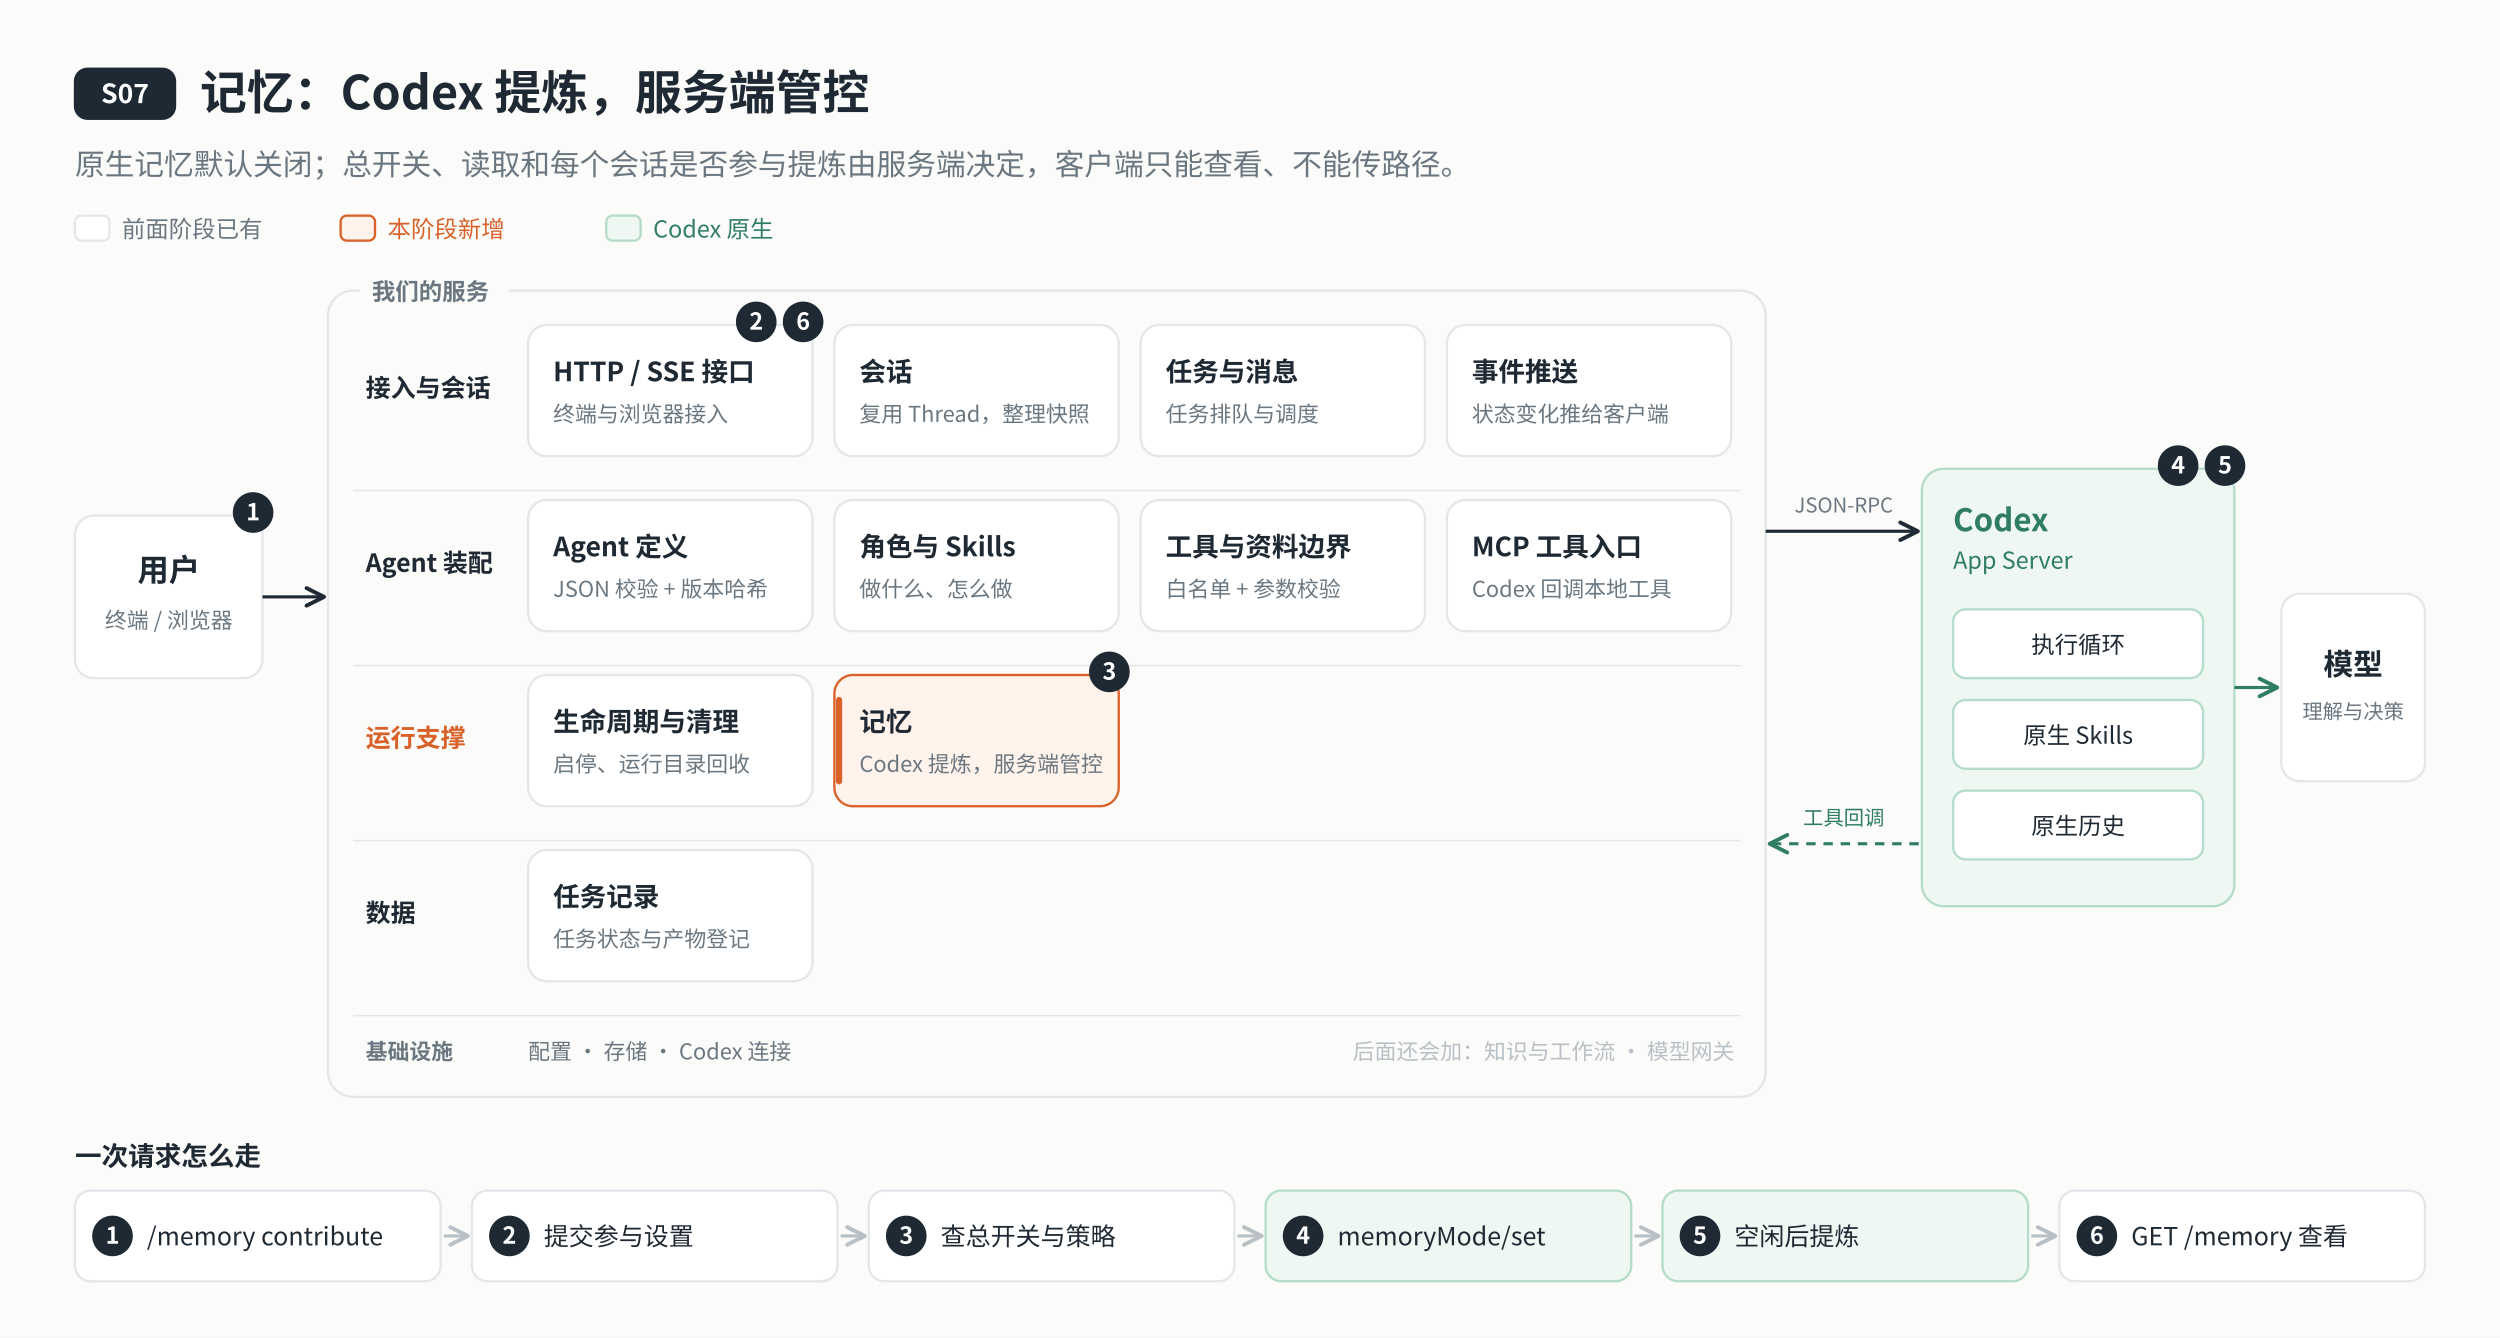
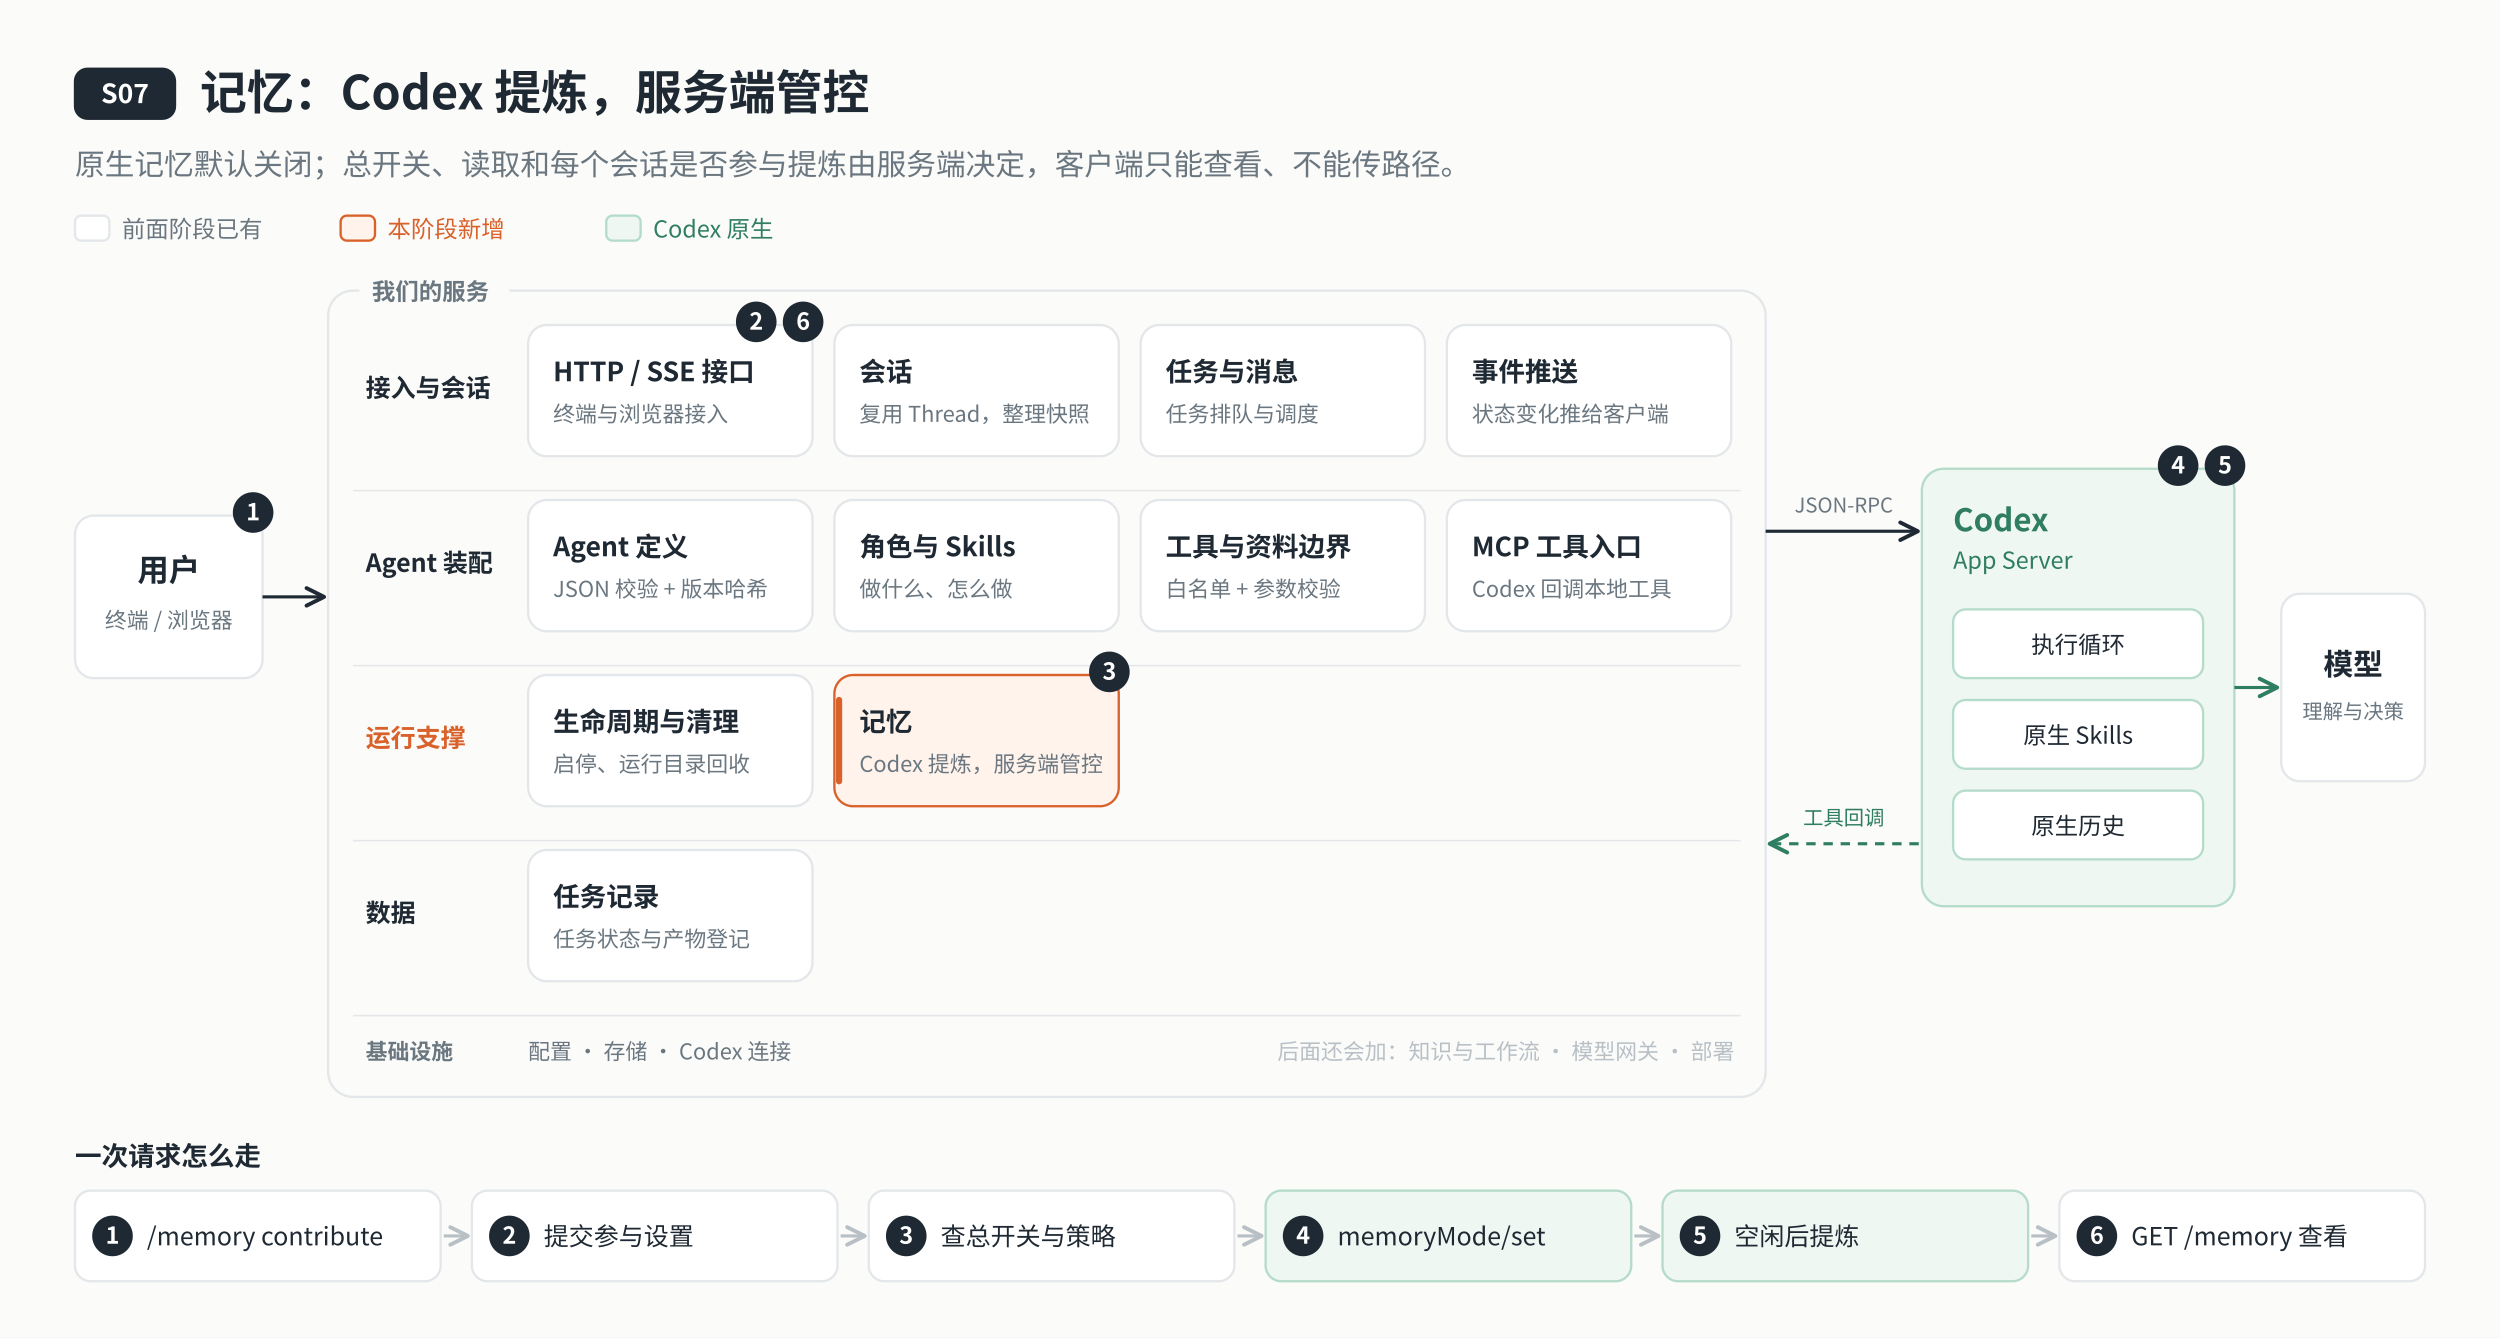
<svg xmlns="http://www.w3.org/2000/svg" width="1600" height="856" viewBox="0 0 1600 856" role="img" aria-labelledby="title desc">
  <defs>
    <marker id="mB8C0C6" viewBox="0 0 10 10" refX="8" refY="5" markerWidth="7" markerHeight="7" orient="auto-start-reverse">
      <path d="M1 1 L9 5 L1 9" fill="none" stroke="#B8C0C6" stroke-width="1.8" stroke-linecap="round" stroke-linejoin="round" />
    </marker>
    <marker id="m1F2933" viewBox="0 0 10 10" refX="8" refY="5" markerWidth="7" markerHeight="7" orient="auto-start-reverse">
      <path d="M1 1 L9 5 L1 9" fill="none" stroke="#1F2933" stroke-width="1.8" stroke-linecap="round" stroke-linejoin="round" />
    </marker>
    <marker id="m2F7D62" viewBox="0 0 10 10" refX="8" refY="5" markerWidth="7" markerHeight="7" orient="auto-start-reverse">
      <path d="M1 1 L9 5 L1 9" fill="none" stroke="#2F7D62" stroke-width="1.8" stroke-linecap="round" stroke-linejoin="round" />
    </marker>
  </defs>
  <g font-family="PingFang SC, Microsoft YaHei, Noto Sans CJK SC, sans-serif">
    <rect x="0" y="0" width="1600" height="856" fill="#FBFBF9" />
    <rect x="48" y="44" width="64" height="32" rx="8" fill="#1F2933" stroke="#1F2933" stroke-width="1.5" />
    <text x="80" y="66" font-size="17" fill="#fff" font-weight="700" text-anchor="middle">S07</text>
    <text x="128" y="70" font-size="30" fill="#1F2933" font-weight="700" text-anchor="start">记忆：Codex 提炼，服务端管控</text>
    <text x="48" y="112" font-size="19" fill="#6B7780" font-weight="400" text-anchor="start">原生记忆默认关闭；总开关、读取和每个会话是否参与提炼由服务端决定，客户端只能查看、不能传路径。</text>
    <rect x="48" y="138" width="22" height="16" rx="4" fill="#FFFFFF" stroke="#E3E7EA" stroke-width="1.5" />
    <text x="78" y="152" font-size="15" fill="#6B7780" font-weight="400" text-anchor="start">前面阶段已有</text>
    <rect x="218" y="138" width="22" height="16" rx="4" fill="#FFF3EC" stroke="#D9622B" stroke-width="1.5" />
    <text x="248" y="152" font-size="15" fill="#D9622B" font-weight="400" text-anchor="start">本阶段新增</text>
    <rect x="388" y="138" width="22" height="16" rx="4" fill="#EEF7F2" stroke="#B5DCCB" stroke-width="1.5" />
    <text x="418" y="152" font-size="15" fill="#2F7D62" font-weight="400" text-anchor="start">Codex 原生</text>
    <rect x="48" y="330" width="120" height="104" rx="12" fill="#FFFFFF" stroke="#E3E7EA" stroke-width="1.5" />
    <text x="108" y="372" font-size="20" fill="#1F2933" font-weight="600" text-anchor="middle">用户</text>
    <text x="108" y="402" font-size="14" fill="#6B7780" font-weight="400" text-anchor="middle">终端 / 浏览器</text>
    <rect x="210" y="186" width="920" height="516" rx="16" fill="none" stroke="#E3E7EA" stroke-width="1.5" />
    <rect x="230" y="175" width="96" height="22" fill="#FBFBF9" />
    <text x="238" y="192" font-size="15" fill="#6B7780" font-weight="600" text-anchor="start">我们的服务</text>
    <text x="234" y="254" font-size="16" fill="#1F2933" font-weight="600" text-anchor="start">接入与会话</text>
    <rect x="338" y="208" width="182" height="84" rx="12" fill="#FFFFFF" stroke="#E3E7EA" stroke-width="1.5" />
    <text x="354" y="244" font-size="17" fill="#1F2933" font-weight="600" text-anchor="start">HTTP / SSE 接口</text>
    <text x="354" y="270" font-size="14" fill="#6B7780" font-weight="400" text-anchor="start">终端与浏览器接入</text>
    <rect x="534" y="208" width="182" height="84" rx="12" fill="#FFFFFF" stroke="#E3E7EA" stroke-width="1.5" />
    <text x="550" y="244" font-size="17" fill="#1F2933" font-weight="600" text-anchor="start">会话</text>
    <text x="550" y="270" font-size="14" fill="#6B7780" font-weight="400" text-anchor="start">复用 Thread，整理快照</text>
    <rect x="730" y="208" width="182" height="84" rx="12" fill="#FFFFFF" stroke="#E3E7EA" stroke-width="1.5" />
    <text x="746" y="244" font-size="17" fill="#1F2933" font-weight="600" text-anchor="start">任务与消息</text>
    <text x="746" y="270" font-size="14" fill="#6B7780" font-weight="400" text-anchor="start">任务排队与调度</text>
    <rect x="926" y="208" width="182" height="84" rx="12" fill="#FFFFFF" stroke="#E3E7EA" stroke-width="1.5" />
    <text x="942" y="244" font-size="17" fill="#1F2933" font-weight="600" text-anchor="start">事件推送</text>
    <text x="942" y="270" font-size="14" fill="#6B7780" font-weight="400" text-anchor="start">状态变化推给客户端</text>
    <text x="234" y="366" font-size="16" fill="#1F2933" font-weight="600" text-anchor="start">Agent 装配</text>
    <line x1="226" y1="314" x2="1114" y2="314" stroke="#E3E7EA" stroke-width="1" />
    <rect x="338" y="320" width="182" height="84" rx="12" fill="#FFFFFF" stroke="#E3E7EA" stroke-width="1.5" />
    <text x="354" y="356" font-size="17" fill="#1F2933" font-weight="600" text-anchor="start">Agent 定义</text>
    <text x="354" y="382" font-size="14" fill="#6B7780" font-weight="400" text-anchor="start">JSON 校验 + 版本哈希</text>
    <rect x="534" y="320" width="182" height="84" rx="12" fill="#FFFFFF" stroke="#E3E7EA" stroke-width="1.5" />
    <text x="550" y="356" font-size="17" fill="#1F2933" font-weight="600" text-anchor="start">角色与 Skills</text>
    <text x="550" y="382" font-size="14" fill="#6B7780" font-weight="400" text-anchor="start">做什么、怎么做</text>
    <rect x="730" y="320" width="182" height="84" rx="12" fill="#FFFFFF" stroke="#E3E7EA" stroke-width="1.5" />
    <text x="746" y="356" font-size="17" fill="#1F2933" font-weight="600" text-anchor="start">工具与资料边界</text>
    <text x="746" y="382" font-size="14" fill="#6B7780" font-weight="400" text-anchor="start">白名单 + 参数校验</text>
    <rect x="926" y="320" width="182" height="84" rx="12" fill="#FFFFFF" stroke="#E3E7EA" stroke-width="1.5" />
    <text x="942" y="356" font-size="17" fill="#1F2933" font-weight="600" text-anchor="start">MCP 工具入口</text>
    <text x="942" y="382" font-size="14" fill="#6B7780" font-weight="400" text-anchor="start">Codex 回调本地工具</text>
    <text x="234" y="478" font-size="16" fill="#D9622B" font-weight="600" text-anchor="start">运行支撑</text>
    <line x1="226" y1="426" x2="1114" y2="426" stroke="#E3E7EA" stroke-width="1" />
    <rect x="338" y="432" width="182" height="84" rx="12" fill="#FFFFFF" stroke="#E3E7EA" stroke-width="1.5" />
    <text x="354" y="468" font-size="17" fill="#1F2933" font-weight="600" text-anchor="start">生命周期与清理</text>
    <text x="354" y="494" font-size="14" fill="#6B7780" font-weight="400" text-anchor="start">启停、运行目录回收</text>
    <rect x="534" y="432" width="182" height="84" rx="12" fill="#FFF3EC" stroke="#D9622B" stroke-width="1.5" />
    <rect x="535" y="446" width="4" height="56" rx="2" fill="#D9622B" />
    <text x="550" y="468" font-size="17" fill="#1F2933" font-weight="600" text-anchor="start">记忆</text>
    <text x="550" y="494" font-size="14" fill="#6B7780" font-weight="400" text-anchor="start">Codex 提炼，服务端管控</text>
    <text x="234" y="590" font-size="16" fill="#1F2933" font-weight="600" text-anchor="start">数据</text>
    <line x1="226" y1="538" x2="1114" y2="538" stroke="#E3E7EA" stroke-width="1" />
    <rect x="338" y="544" width="182" height="84" rx="12" fill="#FFFFFF" stroke="#E3E7EA" stroke-width="1.5" />
    <text x="354" y="580" font-size="17" fill="#1F2933" font-weight="600" text-anchor="start">任务记录</text>
    <text x="354" y="606" font-size="14" fill="#6B7780" font-weight="400" text-anchor="start">任务状态与产物登记</text>
    <line x1="226" y1="650" x2="1114" y2="650" stroke="#E3E7EA" stroke-width="1" />
    <text x="234" y="678" font-size="14" fill="#6B7780" font-weight="600" text-anchor="start">基础设施</text>
    <text x="338" y="678" font-size="14" fill="#6B7780" font-weight="400" text-anchor="start">配置 · 存储 · Codex 连接</text>
-     <text x="1110" y="678" font-size="14" fill="#B8C0C6" font-weight="400" text-anchor="end">后面还会加：知识与工作流 · 模型网关</text>
+     <text x="1110" y="678" font-size="14" fill="#B8C0C6" font-weight="400" text-anchor="end">后面还会加：知识与工作流 · 模型网关 · 部署</text>
    <rect x="1230" y="300" width="200" height="280" rx="14" fill="#EEF7F2" stroke="#B5DCCB" stroke-width="1.5" />
    <text x="1250" y="340" font-size="20" fill="#2F7D62" font-weight="700" text-anchor="start">Codex</text>
    <text x="1250" y="364" font-size="15" fill="#2F7D62" font-weight="400" text-anchor="start">App Server</text>
    <rect x="1250" y="390" width="160" height="44" rx="8" fill="#FFFFFF" stroke="#B5DCCB" stroke-width="1.5" />
    <text x="1330" y="418" font-size="15" fill="#1F2933" font-weight="500" text-anchor="middle">执行循环</text>
    <rect x="1250" y="448" width="160" height="44" rx="8" fill="#FFFFFF" stroke="#B5DCCB" stroke-width="1.5" />
    <text x="1330" y="476" font-size="15" fill="#1F2933" font-weight="500" text-anchor="middle">原生 Skills</text>
    <rect x="1250" y="506" width="160" height="44" rx="8" fill="#FFFFFF" stroke="#B5DCCB" stroke-width="1.5" />
    <text x="1330" y="534" font-size="15" fill="#1F2933" font-weight="500" text-anchor="middle">原生历史</text>
    <rect x="1460" y="380" width="92" height="120" rx="12" fill="#FFFFFF" stroke="#E3E7EA" stroke-width="1.5" />
    <text x="1506" y="432" font-size="19" fill="#1F2933" font-weight="600" text-anchor="middle">模型</text>
    <text x="1506" y="460" font-size="13" fill="#6B7780" font-weight="400" text-anchor="middle">理解与决策</text>
    <path d="M168,382 L206,382" fill="none" stroke="#1F2933" stroke-width="2" marker-end="url(#m1F2933)" />
    <path d="M1130,340 L1226,340" fill="none" stroke="#1F2933" stroke-width="2" marker-end="url(#m1F2933)" />
    <text x="1180" y="328" font-size="13" fill="#6B7780" font-weight="500" text-anchor="middle">JSON-RPC</text>
    <path d="M1228,540 L1134,540" fill="none" stroke="#2F7D62" stroke-width="2" stroke-dasharray="6 5" marker-end="url(#m2F7D62)" />
    <text x="1180" y="528" font-size="13" fill="#2F7D62" font-weight="500" text-anchor="middle">工具回调</text>
    <path d="M1430,440 L1456,440" fill="none" stroke="#2F7D62" stroke-width="2" marker-end="url(#m2F7D62)" />
    <circle cx="162" cy="328" r="13" fill="#1F2933" />
    <text x="162" y="333" font-size="15" fill="#fff" font-weight="700" text-anchor="middle">1</text>
    <circle cx="484" cy="206" r="13" fill="#1F2933" />
    <text x="484" y="211" font-size="15" fill="#fff" font-weight="700" text-anchor="middle">2</text>
    <circle cx="514" cy="206" r="13" fill="#1F2933" />
    <text x="514" y="211" font-size="15" fill="#fff" font-weight="700" text-anchor="middle">6</text>
    <circle cx="710" cy="430" r="13" fill="#1F2933" />
    <text x="710" y="435" font-size="15" fill="#fff" font-weight="700" text-anchor="middle">3</text>
    <circle cx="1394" cy="298" r="13" fill="#1F2933" />
    <text x="1394" y="303" font-size="15" fill="#fff" font-weight="700" text-anchor="middle">4</text>
    <circle cx="1424" cy="298" r="13" fill="#1F2933" />
    <text x="1424" y="303" font-size="15" fill="#fff" font-weight="700" text-anchor="middle">5</text>
    <text x="48" y="746" font-size="17" fill="#1F2933" font-weight="700" text-anchor="start">一次请求怎么走</text>
    <rect x="48" y="762" width="234" height="58" rx="10" fill="#FFFFFF" stroke="#E3E7EA" stroke-width="1.5" />
    <circle cx="72" cy="791" r="13" fill="#1F2933" />
    <text x="72" y="796" font-size="15" fill="#fff" font-weight="700" text-anchor="middle">1</text>
    <text x="94" y="797" font-size="16" fill="#1F2933" font-weight="500" text-anchor="start">/memory contribute</text>
    <path d="M284,791 L298,791" fill="none" stroke="#B8C0C6" stroke-width="2" marker-end="url(#mB8C0C6)" />
    <rect x="302" y="762" width="234" height="58" rx="10" fill="#FFFFFF" stroke="#E3E7EA" stroke-width="1.5" />
    <circle cx="326" cy="791" r="13" fill="#1F2933" />
    <text x="326" y="796" font-size="15" fill="#fff" font-weight="700" text-anchor="middle">2</text>
    <text x="348" y="797" font-size="16" fill="#1F2933" font-weight="500" text-anchor="start">提交参与设置</text>
    <path d="M538,791 L552,791" fill="none" stroke="#B8C0C6" stroke-width="2" marker-end="url(#mB8C0C6)" />
    <rect x="556" y="762" width="234" height="58" rx="10" fill="#FFFFFF" stroke="#E3E7EA" stroke-width="1.5" />
    <circle cx="580" cy="791" r="13" fill="#1F2933" />
    <text x="580" y="796" font-size="15" fill="#fff" font-weight="700" text-anchor="middle">3</text>
    <text x="602" y="797" font-size="16" fill="#1F2933" font-weight="500" text-anchor="start">查总开关与策略</text>
    <path d="M792,791 L806,791" fill="none" stroke="#B8C0C6" stroke-width="2" marker-end="url(#mB8C0C6)" />
    <rect x="810" y="762" width="234" height="58" rx="10" fill="#EEF7F2" stroke="#B5DCCB" stroke-width="1.5" />
    <circle cx="834" cy="791" r="13" fill="#1F2933" />
    <text x="834" y="796" font-size="15" fill="#fff" font-weight="700" text-anchor="middle">4</text>
    <text x="856" y="797" font-size="16" fill="#1F2933" font-weight="500" text-anchor="start">memoryMode/set</text>
    <path d="M1046,791 L1060,791" fill="none" stroke="#B8C0C6" stroke-width="2" marker-end="url(#mB8C0C6)" />
    <rect x="1064" y="762" width="234" height="58" rx="10" fill="#EEF7F2" stroke="#B5DCCB" stroke-width="1.5" />
    <circle cx="1088" cy="791" r="13" fill="#1F2933" />
    <text x="1088" y="796" font-size="15" fill="#fff" font-weight="700" text-anchor="middle">5</text>
    <text x="1110" y="797" font-size="16" fill="#1F2933" font-weight="500" text-anchor="start">空闲后提炼</text>
    <path d="M1300,791 L1314,791" fill="none" stroke="#B8C0C6" stroke-width="2" marker-end="url(#mB8C0C6)" />
    <rect x="1318" y="762" width="234" height="58" rx="10" fill="#FFFFFF" stroke="#E3E7EA" stroke-width="1.5" />
    <circle cx="1342" cy="791" r="13" fill="#1F2933" />
    <text x="1342" y="796" font-size="15" fill="#fff" font-weight="700" text-anchor="middle">6</text>
    <text x="1364" y="797" font-size="16" fill="#1F2933" font-weight="500" text-anchor="start">GET /memory 查看</text>
  </g>
</svg>
